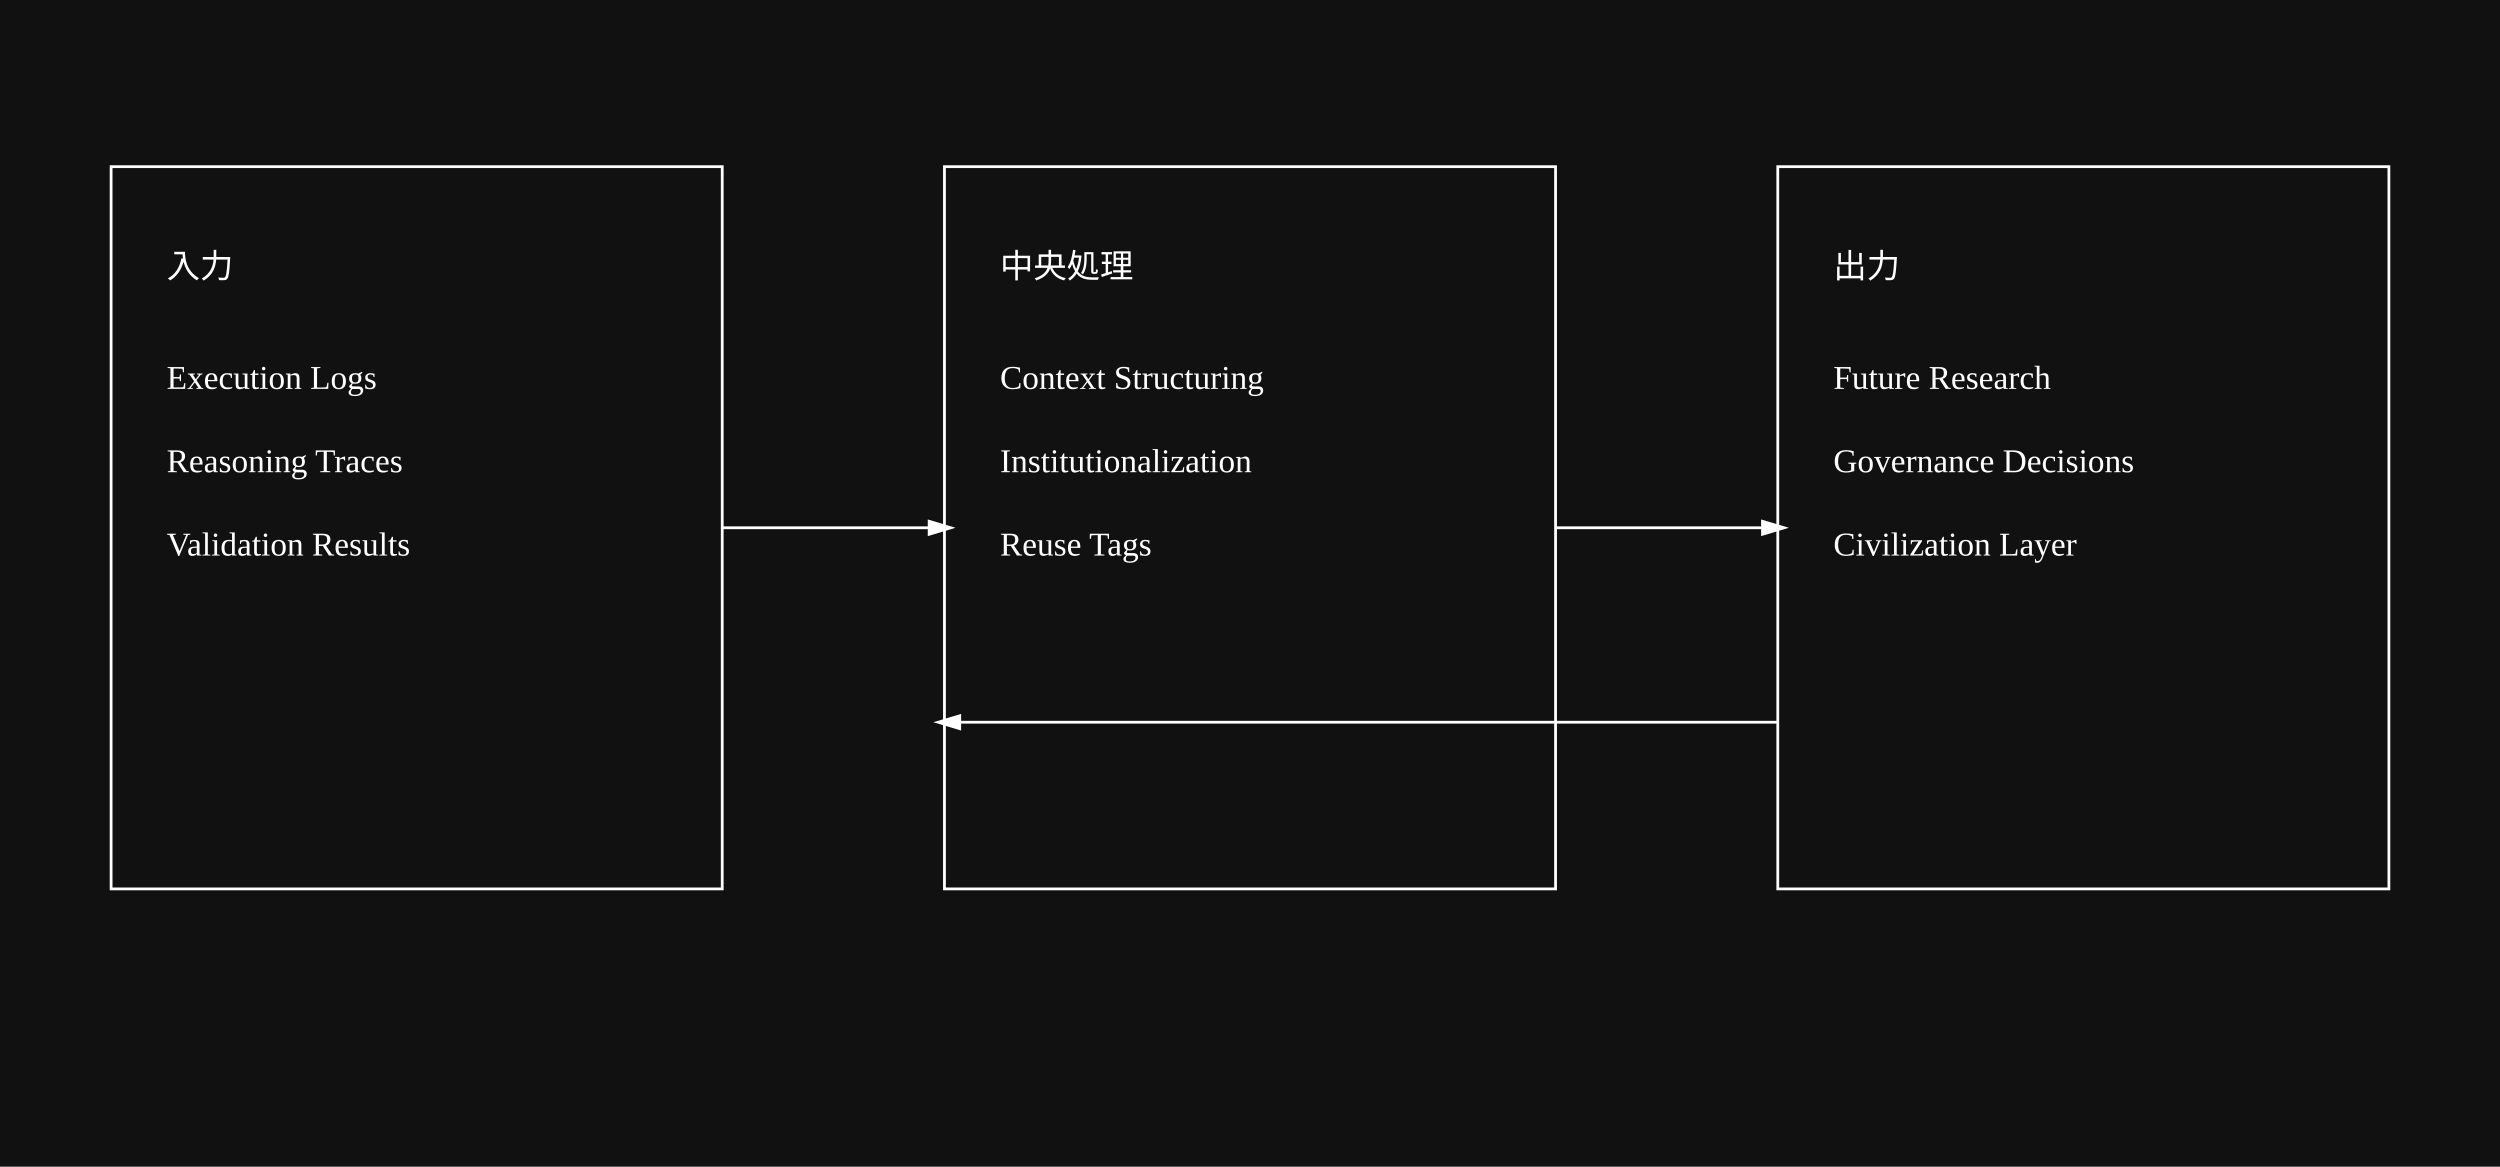
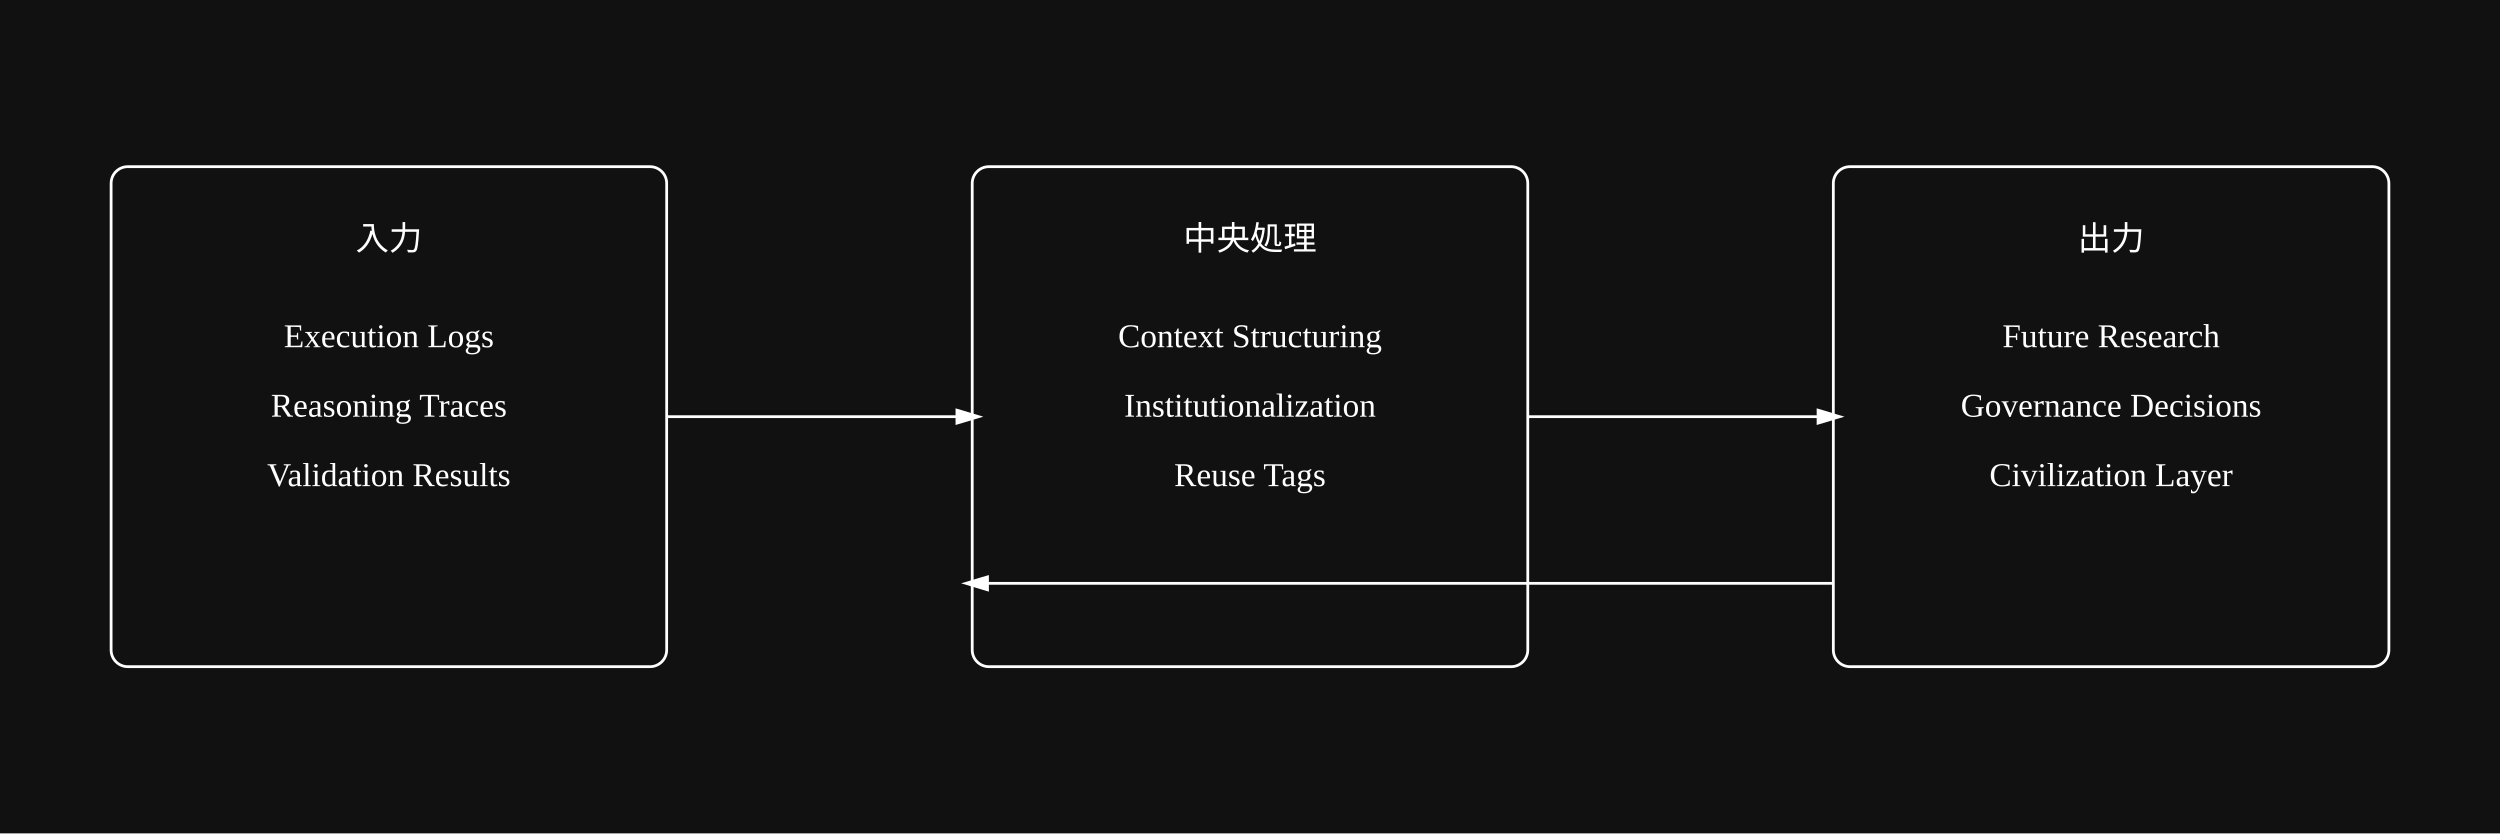
- <svg xmlns="http://www.w3.org/2000/svg" width="900" height="420">
-   <rect width="900" height="420" fill="#111111" />
-   <rect x="40" y="60" width="220" height="260" fill="none" stroke="white" />
-   <text x="60" y="100" fill="white">入力</text>
-   <text x="60" y="140" fill="white">Execution Logs</text>
-   <text x="60" y="170" fill="white">Reasoning Traces</text>
-   <text x="60" y="200" fill="white">Validation Results</text>
-   <rect x="340" y="60" width="220" height="260" fill="none" stroke="white" />
-   <text x="360" y="100" fill="white">中央処理</text>
-   <text x="360" y="140" fill="white">Context Structuring</text>
-   <text x="360" y="170" fill="white">Institutionalization</text>
-   <text x="360" y="200" fill="white">Reuse Tags</text>
-   <rect x="640" y="60" width="220" height="260" fill="none" stroke="white" />
-   <text x="660" y="100" fill="white">出力</text>
-   <text x="660" y="140" fill="white">Future Research</text>
-   <text x="660" y="170" fill="white">Governance Decisions</text>
-   <text x="660" y="200" fill="white">Civilization Layer</text>
-   <line x1="260" y1="190" x2="340" y2="190" stroke="white" marker-end="url(#arrow)" />
-   <line x1="560" y1="190" x2="640" y2="190" stroke="white" marker-end="url(#arrow)" />
-   <line x1="640" y1="260" x2="340" y2="260" stroke="white" marker-end="url(#arrow)" />
+ <svg xmlns="http://www.w3.org/2000/svg" width="900" height="300">
+   <rect width="900" height="300" fill="#111111" />
+   <rect x="40" y="60" width="200" height="180" fill="none" stroke="white" rx="6" />
+   <text x="140" y="90" fill="white" text-anchor="middle">入力</text>
+   <text x="140" y="125" fill="white" text-anchor="middle">Execution Logs</text>
+   <text x="140" y="150" fill="white" text-anchor="middle">Reasoning Traces</text>
+   <text x="140" y="175" fill="white" text-anchor="middle">Validation Results</text>
+   <rect x="350" y="60" width="200" height="180" fill="none" stroke="white" rx="6" />
+   <text x="450" y="90" fill="white" text-anchor="middle">中央処理</text>
+   <text x="450" y="125" fill="white" text-anchor="middle">Context Structuring</text>
+   <text x="450" y="150" fill="white" text-anchor="middle">Institutionalization</text>
+   <text x="450" y="175" fill="white" text-anchor="middle">Reuse Tags</text>
+   <rect x="660" y="60" width="200" height="180" fill="none" stroke="white" rx="6" />
+   <text x="760" y="90" fill="white" text-anchor="middle">出力</text>
+   <text x="760" y="125" fill="white" text-anchor="middle">Future Research</text>
+   <text x="760" y="150" fill="white" text-anchor="middle">Governance Decisions</text>
+   <text x="760" y="175" fill="white" text-anchor="middle">Civilization Layer</text>
  <defs>
    <marker id="arrow" markerWidth="10" markerHeight="10" refX="6" refY="3" orient="auto">
      <polygon points="0 0, 10 3, 0 6" fill="white" />
    </marker>
  </defs>
+   <line x1="240" y1="150" x2="350" y2="150" stroke="white" marker-end="url(#arrow)" />
+   <line x1="550" y1="150" x2="660" y2="150" stroke="white" marker-end="url(#arrow)" />
+   <line x1="660" y1="210" x2="350" y2="210" stroke="white" marker-end="url(#arrow)" />
</svg>
